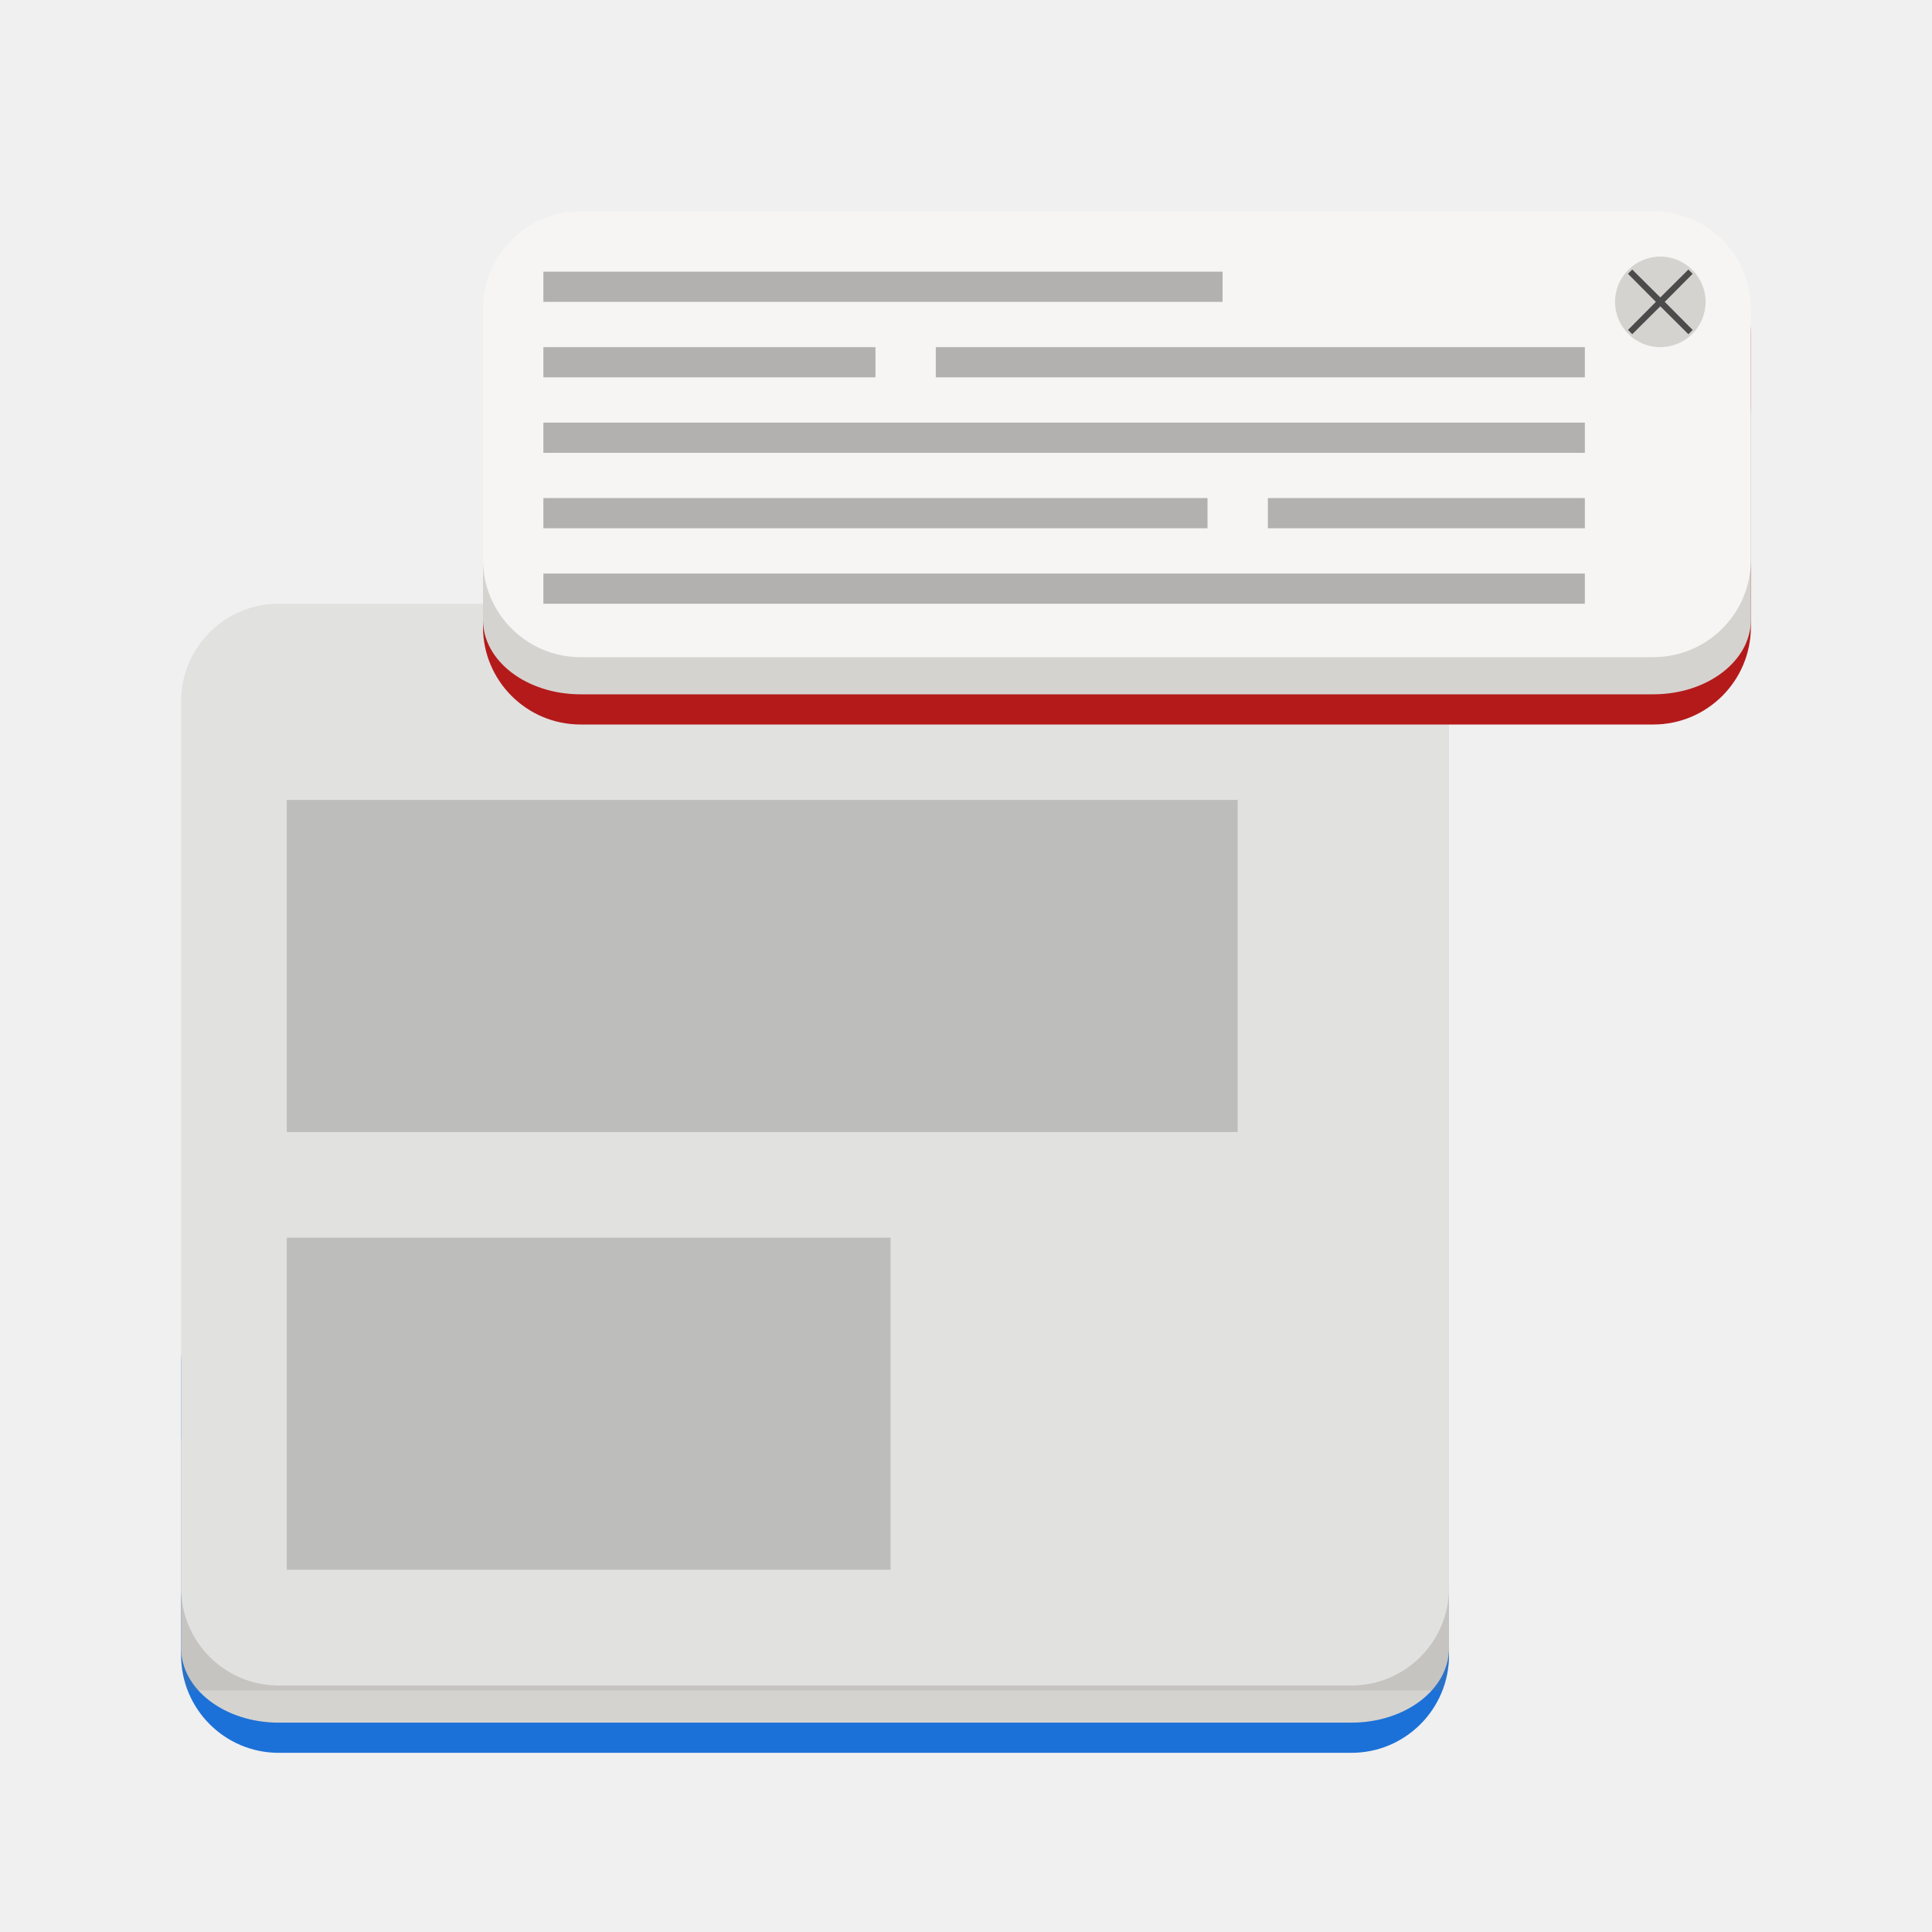
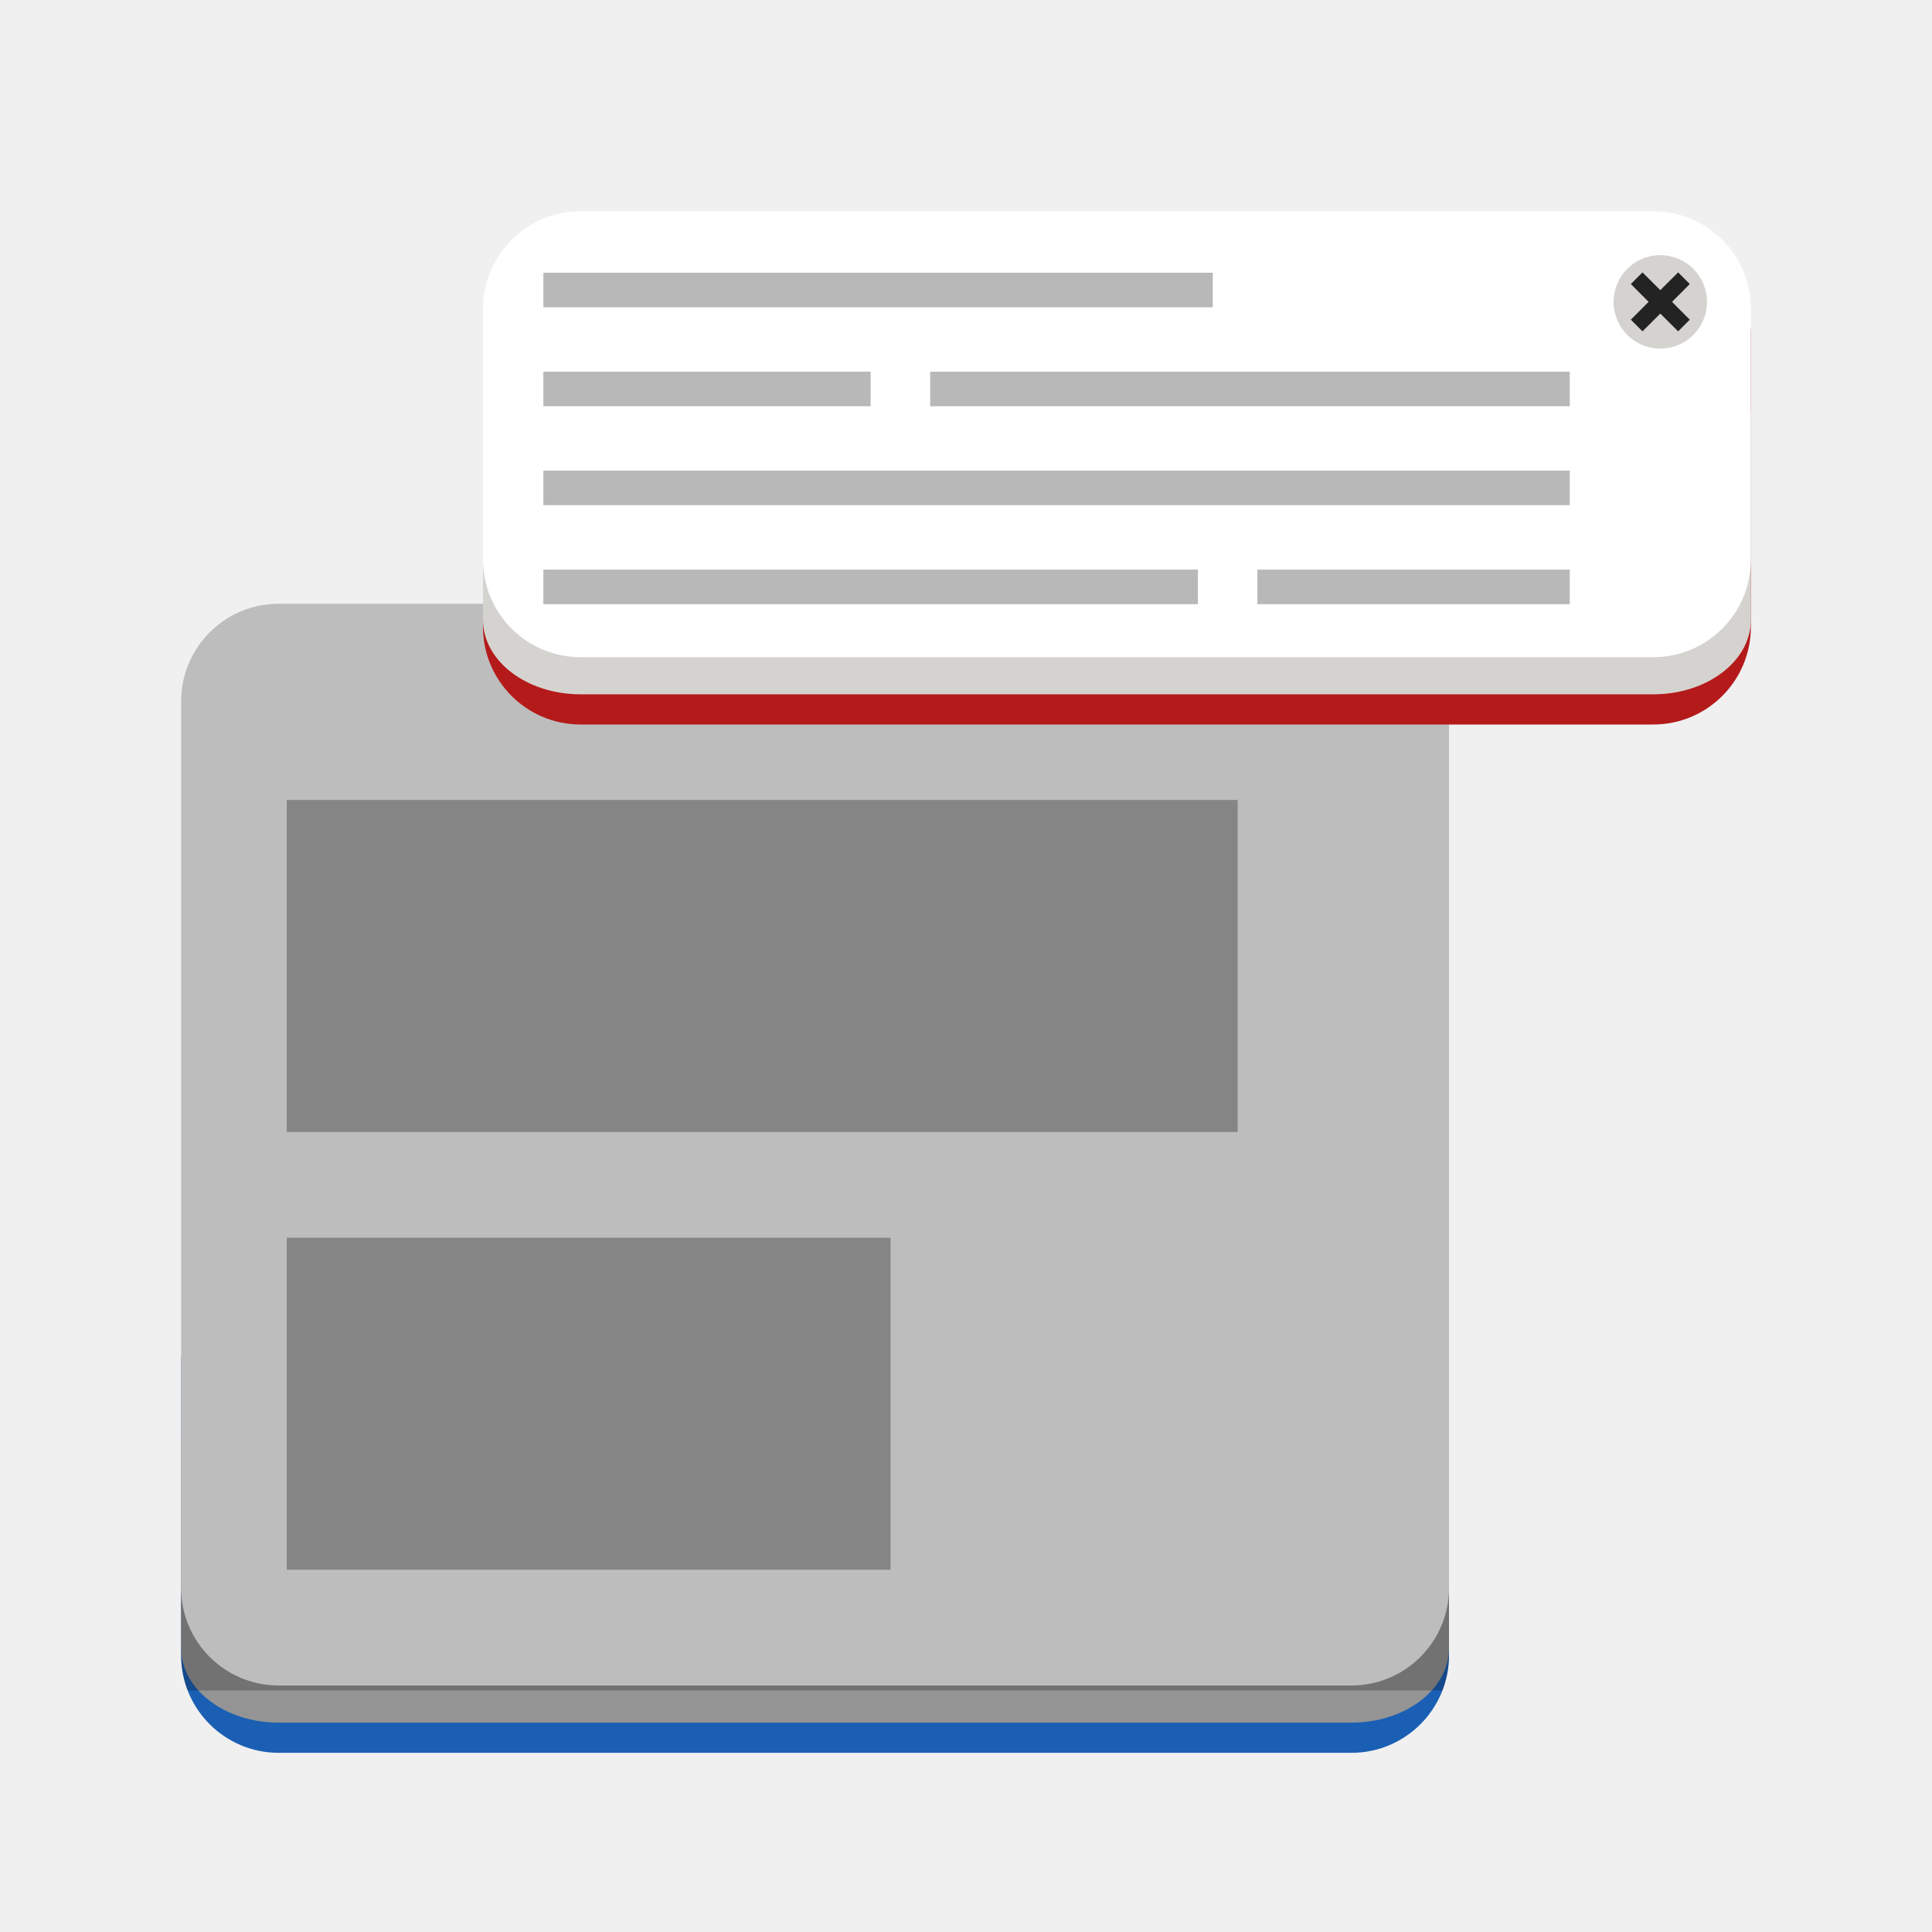
<svg xmlns="http://www.w3.org/2000/svg" height="128px" viewBox="0 0 128 128" width="128px">
  <filter id="a" height="100%" width="100%" x="0%" y="0%">
    <feColorMatrix in="SourceGraphic" type="matrix" values="0 0 0 0 1 0 0 0 0 1 0 0 0 0 1 0 0 0 1 0" />
  </filter>
  <mask id="b">
    <g filter="url(#a)">
-       <rect fill-opacity="0.161" height="128" width="128" />
+       <rect fill-opacity="0.229" height="128" width="128" />
    </g>
  </mask>
  <clipPath id="c">
    <rect height="152" width="192" />
  </clipPath>
  <mask id="d">
    <g filter="url(#a)">
      <rect fill-opacity="0.3" height="128" width="128" />
    </g>
  </mask>
  <clipPath id="e">
    <rect height="152" width="192" />
  </clipPath>
  <mask id="f">
    <g filter="url(#a)">
-       <rect fill-opacity="0.161" height="128" width="128" />
+       <rect fill-opacity="0.298" height="128" width="128" />
    </g>
  </mask>
  <clipPath id="g">
    <rect height="152" width="192" />
  </clipPath>
  <mask id="h">
    <g filter="url(#a)">
-       <rect fill-opacity="0.161" height="128" width="128" />
+       <rect fill-opacity="0.298" height="128" width="128" />
    </g>
  </mask>
  <clipPath id="i">
    <rect height="152" width="192" />
  </clipPath>
-   <path d="m 89.539 116.129 h -71.078 c -3.566 0 -6.461 -2.895 -6.461 -6.461 v -19.336 c 0 -3.566 2.895 -6.461 6.461 -6.461 h 71.078 c 3.566 0 6.461 2.895 6.461 6.461 v 19.336 c 0 3.566 -2.895 6.461 -6.461 6.461 z m 0 0" fill="#1c71d8" />
-   <path d="m 89.539 114.129 h -71.078 c -3.566 0 -6.461 -2.207 -6.461 -4.934 v -13.52 c 0 -2.723 2.895 -4.934 6.461 -4.934 h 71.078 c 3.566 0 6.461 2.211 6.461 4.934 v 13.52 c 0 2.727 -2.895 4.934 -6.461 4.934 z m 0 0" fill="#d5d3cf" />
+   <path d="m 89.539 116.129 h -71.078 c -3.566 0 -6.461 -2.895 -6.461 -6.461 v -19.336 c 0 -3.566 2.895 -6.461 6.461 -6.461 h 71.078 c 3.566 0 6.461 2.895 6.461 6.461 v 19.336 c 0 3.566 -2.895 6.461 -6.461 6.461 z m 0 0" fill="#1a5fb4" />
+   <path d="m 89.539 114.129 h -71.078 c -3.566 0 -6.461 -2.207 -6.461 -4.934 v -13.52 c 0 -2.723 2.895 -4.934 6.461 -4.934 h 71.078 c 3.566 0 6.461 2.211 6.461 4.934 v 13.52 c 0 2.727 -2.895 4.934 -6.461 4.934 z m 0 0" fill="#949494" />
  <path d="m 89.539 111.668 h -71.078 c -3.566 0 -6.461 -2.895 -6.461 -6.461 v -58.746 c 0 -3.566 2.895 -6.461 6.461 -6.461 h 71.078 c 3.566 0 6.461 2.895 6.461 6.461 v 58.746 c 0 3.566 -2.895 6.461 -6.461 6.461 z m 0 0" fill="#f6f5f4" />
  <g clip-path="url(#c)" mask="url(#b)" transform="matrix(1 0 0 1 -8 -16)">
-     <path d="m 97.539 132.129 h -71.078 c -3.566 0 -6.461 -2.895 -6.461 -6.461 v -63.207 c 0 -3.566 2.895 -6.461 6.461 -6.461 h 71.078 c 3.566 0 6.461 2.895 6.461 6.461 v 63.207 c 0 3.566 -2.895 6.461 -6.461 6.461 z m 0 0" fill="#757575" />
+     <path d="m 97.539 132.129 h -71.078 c -3.566 0 -6.461 -2.895 -6.461 -6.461 v -63.207 c 0 -3.566 2.895 -6.461 6.461 -6.461 h 71.078 c 3.566 0 6.461 2.895 6.461 6.461 v 63.207 c 0 3.566 -2.895 6.461 -6.461 6.461 z m 0 0" />
  </g>
  <path d="m 109.539 48 h -71.078 c -3.566 0 -6.461 -2.895 -6.461 -6.461 v -19.332 c 0 -3.57 2.895 -6.465 6.461 -6.465 h 71.078 c 3.566 0 6.461 2.895 6.461 6.465 v 19.332 c 0 3.566 -2.895 6.461 -6.461 6.461 z m 0 0" fill="#b41a1a" />
  <path d="m 109.539 46 h -71.078 c -3.566 0 -6.461 -2.207 -6.461 -4.93 v -13.523 c 0 -2.723 2.895 -4.93 6.461 -4.93 h 71.078 c 3.566 0 6.461 2.207 6.461 4.93 v 13.523 c 0 2.723 -2.895 4.93 -6.461 4.93 z m 0 0" fill="#d5d3cf" />
-   <path d="m 109.539 43.539 h -71.078 c -3.566 0 -6.461 -2.895 -6.461 -6.461 v -16.617 c 0 -3.566 2.895 -6.461 6.461 -6.461 h 71.078 c 3.566 0 6.461 2.895 6.461 6.461 v 16.617 c 0 3.566 -2.895 6.461 -6.461 6.461 z m 0 0" fill="#f6f5f4" />
-   <path d="m 113 20 c 0 1.656 -1.344 3 -3 3 s -3 -1.344 -3 -3 s 1.344 -3 3 -3 s 3 1.344 3 3 z m 0 0" fill="#d5d3cf" />
-   <g clip-path="url(#e)" fill="none" mask="url(#d)" stroke="#111111" stroke-width="2.476" transform="matrix(1 0 0 1 -8 -16)">
-     <path d="m 28 252 h 55.714" transform="matrix(0.807692 0 0 0.807692 21.38461 -168.5385)" />
-     <path d="m 28 258.19 h 27.238" transform="matrix(0.807692 0 0 0.807692 21.38461 -168.5385)" />
-     <path d="m 28 264.381 h 85.429" transform="matrix(0.807692 0 0 0.807692 21.38461 -168.5385)" />
-     <path d="m 28 270.571 h 54.476" transform="matrix(0.807692 0 0 0.807692 21.38461 -168.5385)" />
-     <path d="m 28 276.762 h 85.429" transform="matrix(0.807692 0 0 0.807692 21.38461 -168.5385)" />
-     <path d="m 60.19 258.19 h 53.238" transform="matrix(0.807692 0 0 0.807692 21.38461 -168.5385)" />
-     <path d="m 87.429 270.571 h 26" transform="matrix(0.807692 0 0 0.807692 21.38461 -168.5385)" />
+   <path d="m 109.539 43.539 h -71.078 c -3.566 0 -6.461 -2.895 -6.461 -6.461 v -16.617 c 0 -3.566 2.895 -6.461 6.461 -6.461 h 71.078 c 3.566 0 6.461 2.895 6.461 6.461 v 16.617 c 0 3.566 -2.895 6.461 -6.461 6.461 z m 0 0" fill="#ffffff" />
+   <path d="m 113.094 20 c 0 1.711 -1.383 3.094 -3.094 3.094 s -3.094 -1.383 -3.094 -3.094 s 1.383 -3.094 3.094 -3.094 s 3.094 1.383 3.094 3.094 z m 0 0" fill="#d5d3cf" />
+   <g clip-path="url(#e)" fill="none" mask="url(#d)" stroke="#111111" stroke-width="2.835" transform="matrix(1 0 0 1 -8 -16)">
+     <path d="m 28 252.266 h 55.714" transform="matrix(0.795987 0 0 0.807692 21.71236 -168.5385)" />
+     <path d="m 28 260.381 h 27.236" transform="matrix(0.795987 0 0 0.807692 21.71236 -168.5385)" />
+     <path d="m 28 268.497 h 85.429" transform="matrix(0.795987 0 0 0.807692 21.71236 -168.5385)" />
+     <path d="m 28 276.617 h 54.477" transform="matrix(0.795987 0 0 0.807692 21.71236 -168.5385)" />
+     <path d="m 60.193 260.381 h 53.236" transform="matrix(0.795987 0 0 0.807692 21.71236 -168.5385)" />
+     <path d="m 87.429 276.617 h 26" transform="matrix(0.795987 0 0 0.807692 21.71236 -168.5385)" />
  </g>
-   <path d="m 110 19.988 l 2 -1.988 l -1.988 2 l 1.988 2 l -2 -1.988 l -2 1.988 l 1.988 -2 l -1.988 -2 z m 0 0" fill="none" stroke="#4b4b4b" stroke-linejoin="bevel" stroke-width="0.4" />
+   <path d="m 110 19.992 l 1.566 -1.559 l -1.559 1.566 l 1.559 1.566 l -1.566 -1.559 l -1.566 1.559 l 1.559 -1.566 l -1.559 -1.566 z m 0 0" fill="none" stroke="#232323" stroke-linejoin="bevel" stroke-width="1.091" />
  <g clip-path="url(#g)" mask="url(#f)" transform="matrix(1 0 0 1 -8 -16)">
    <path d="m 27 69 h 63 v 22 h -63 z m 0 0" />
  </g>
  <g clip-path="url(#i)" mask="url(#h)" transform="matrix(1 0 0 1 -8 -16)">
    <path d="m 27 98 h 40 v 22 h -40 z m 0 0" />
  </g>
</svg>
